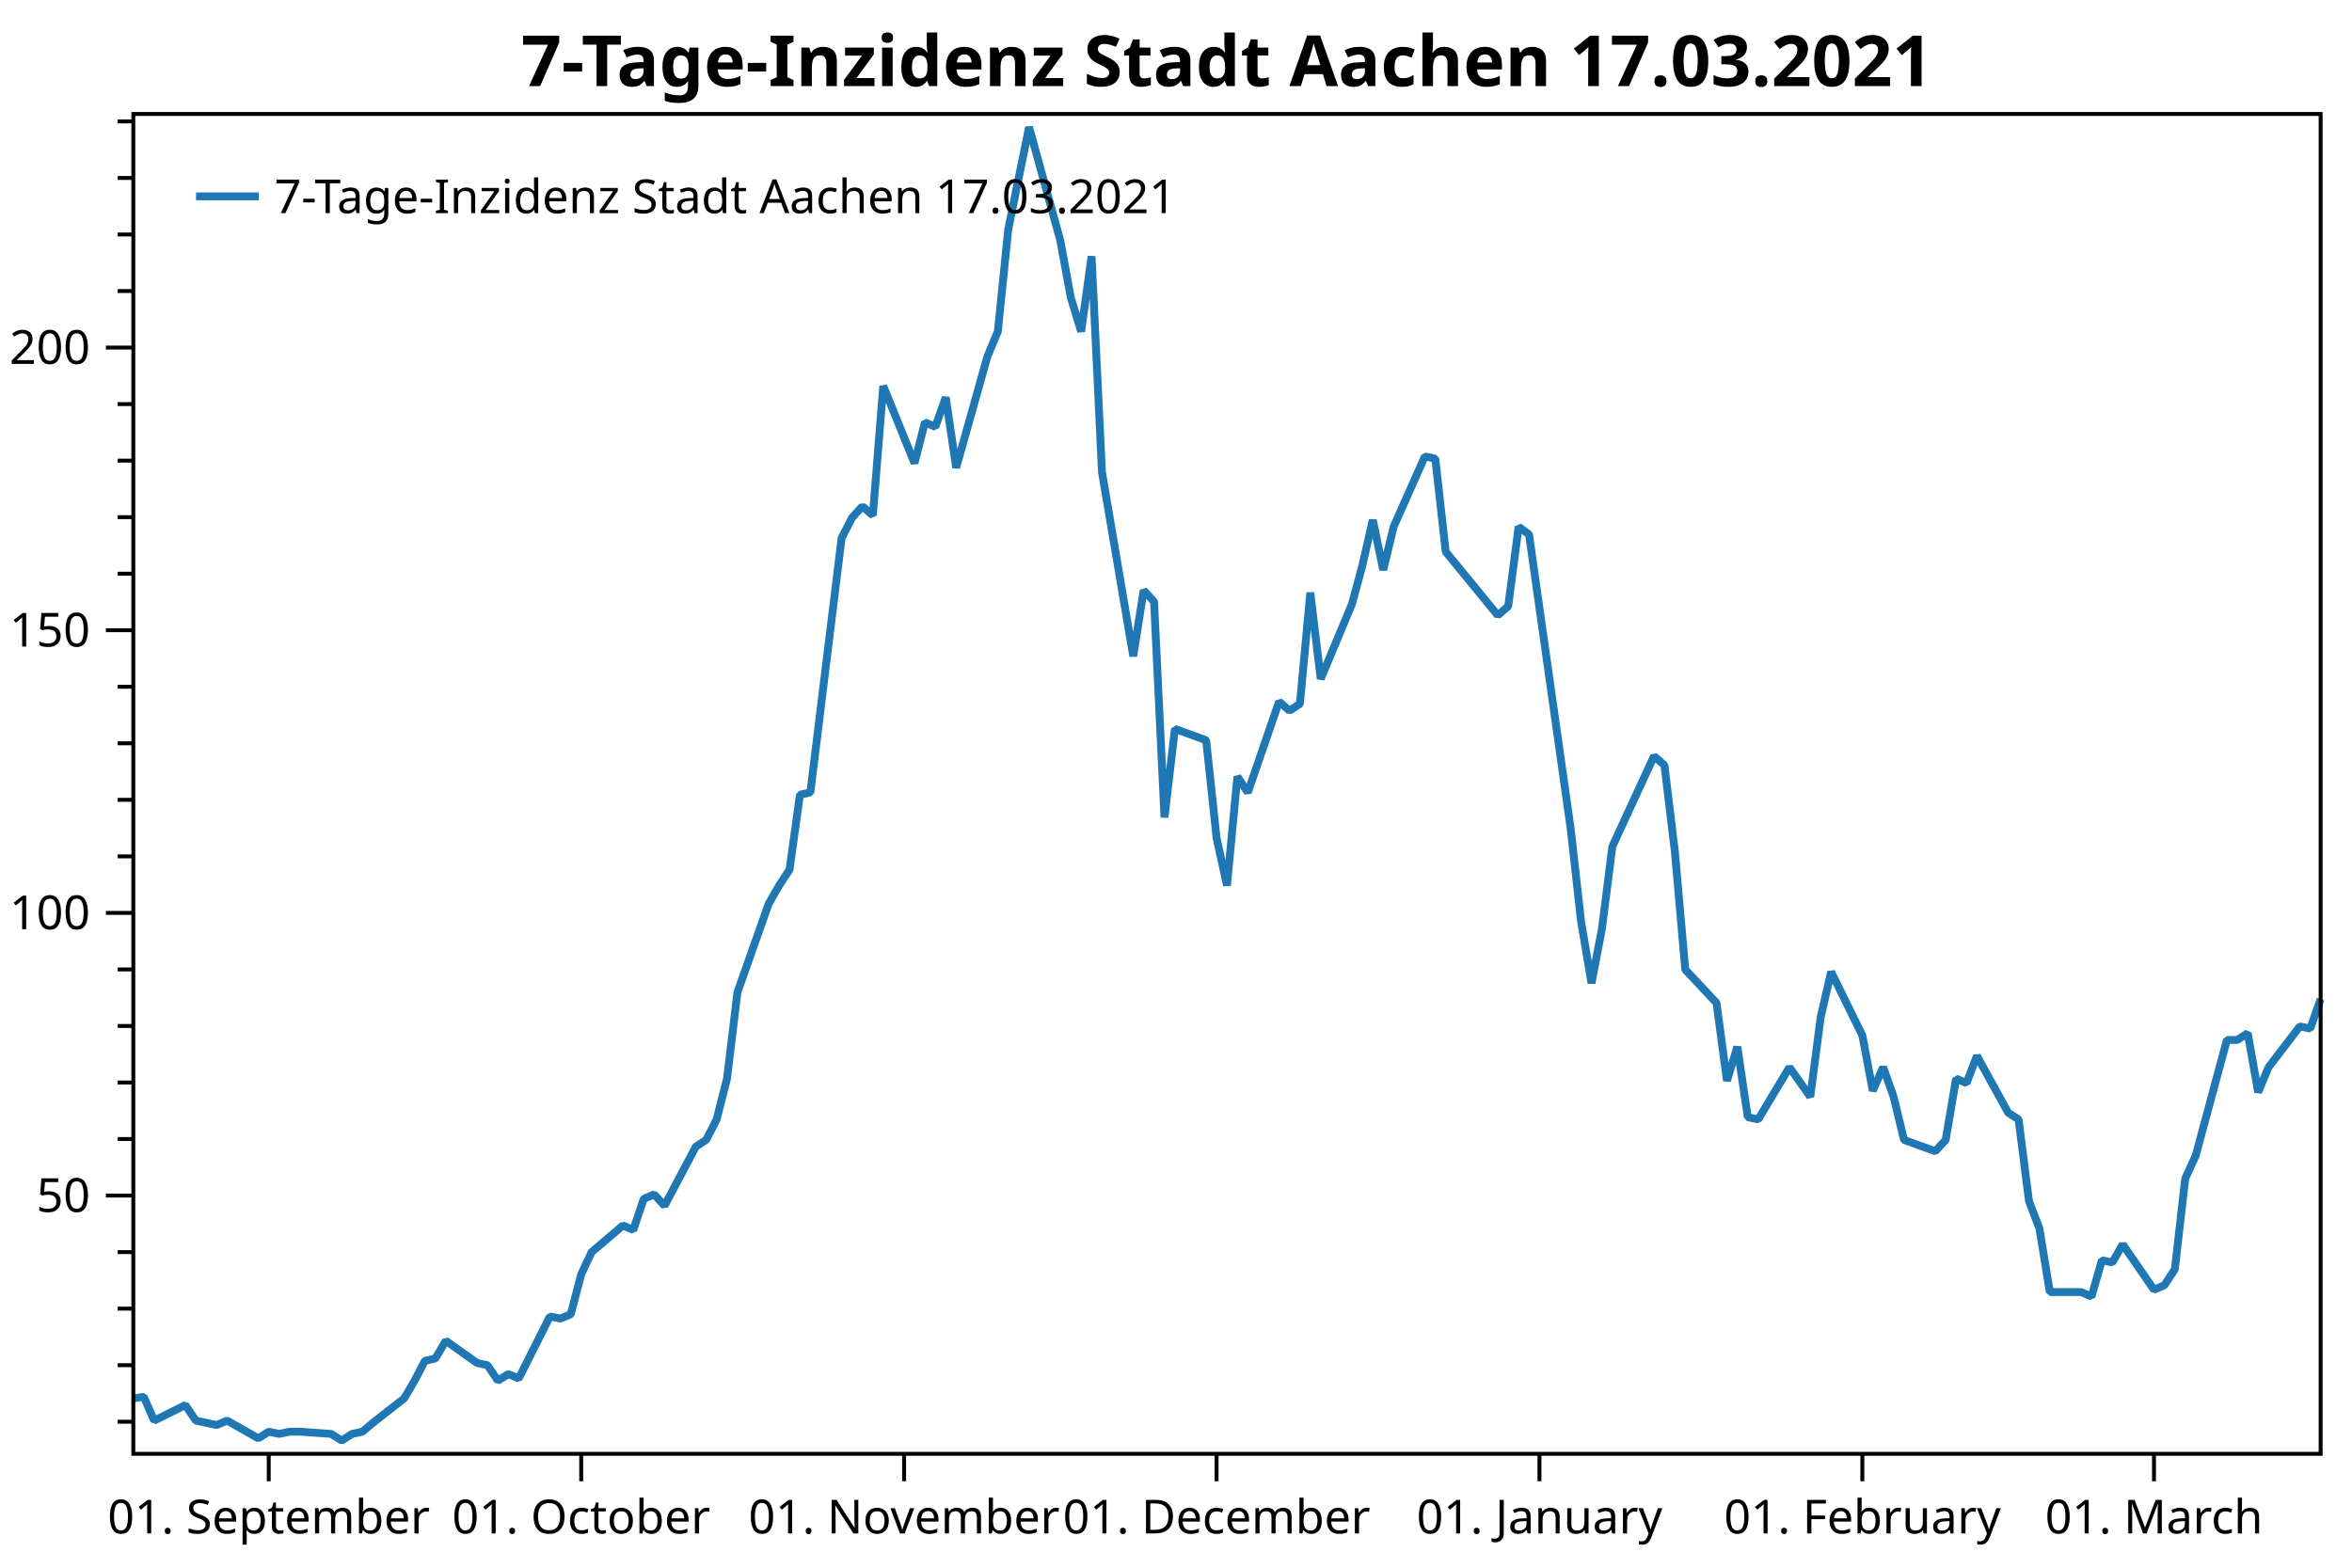
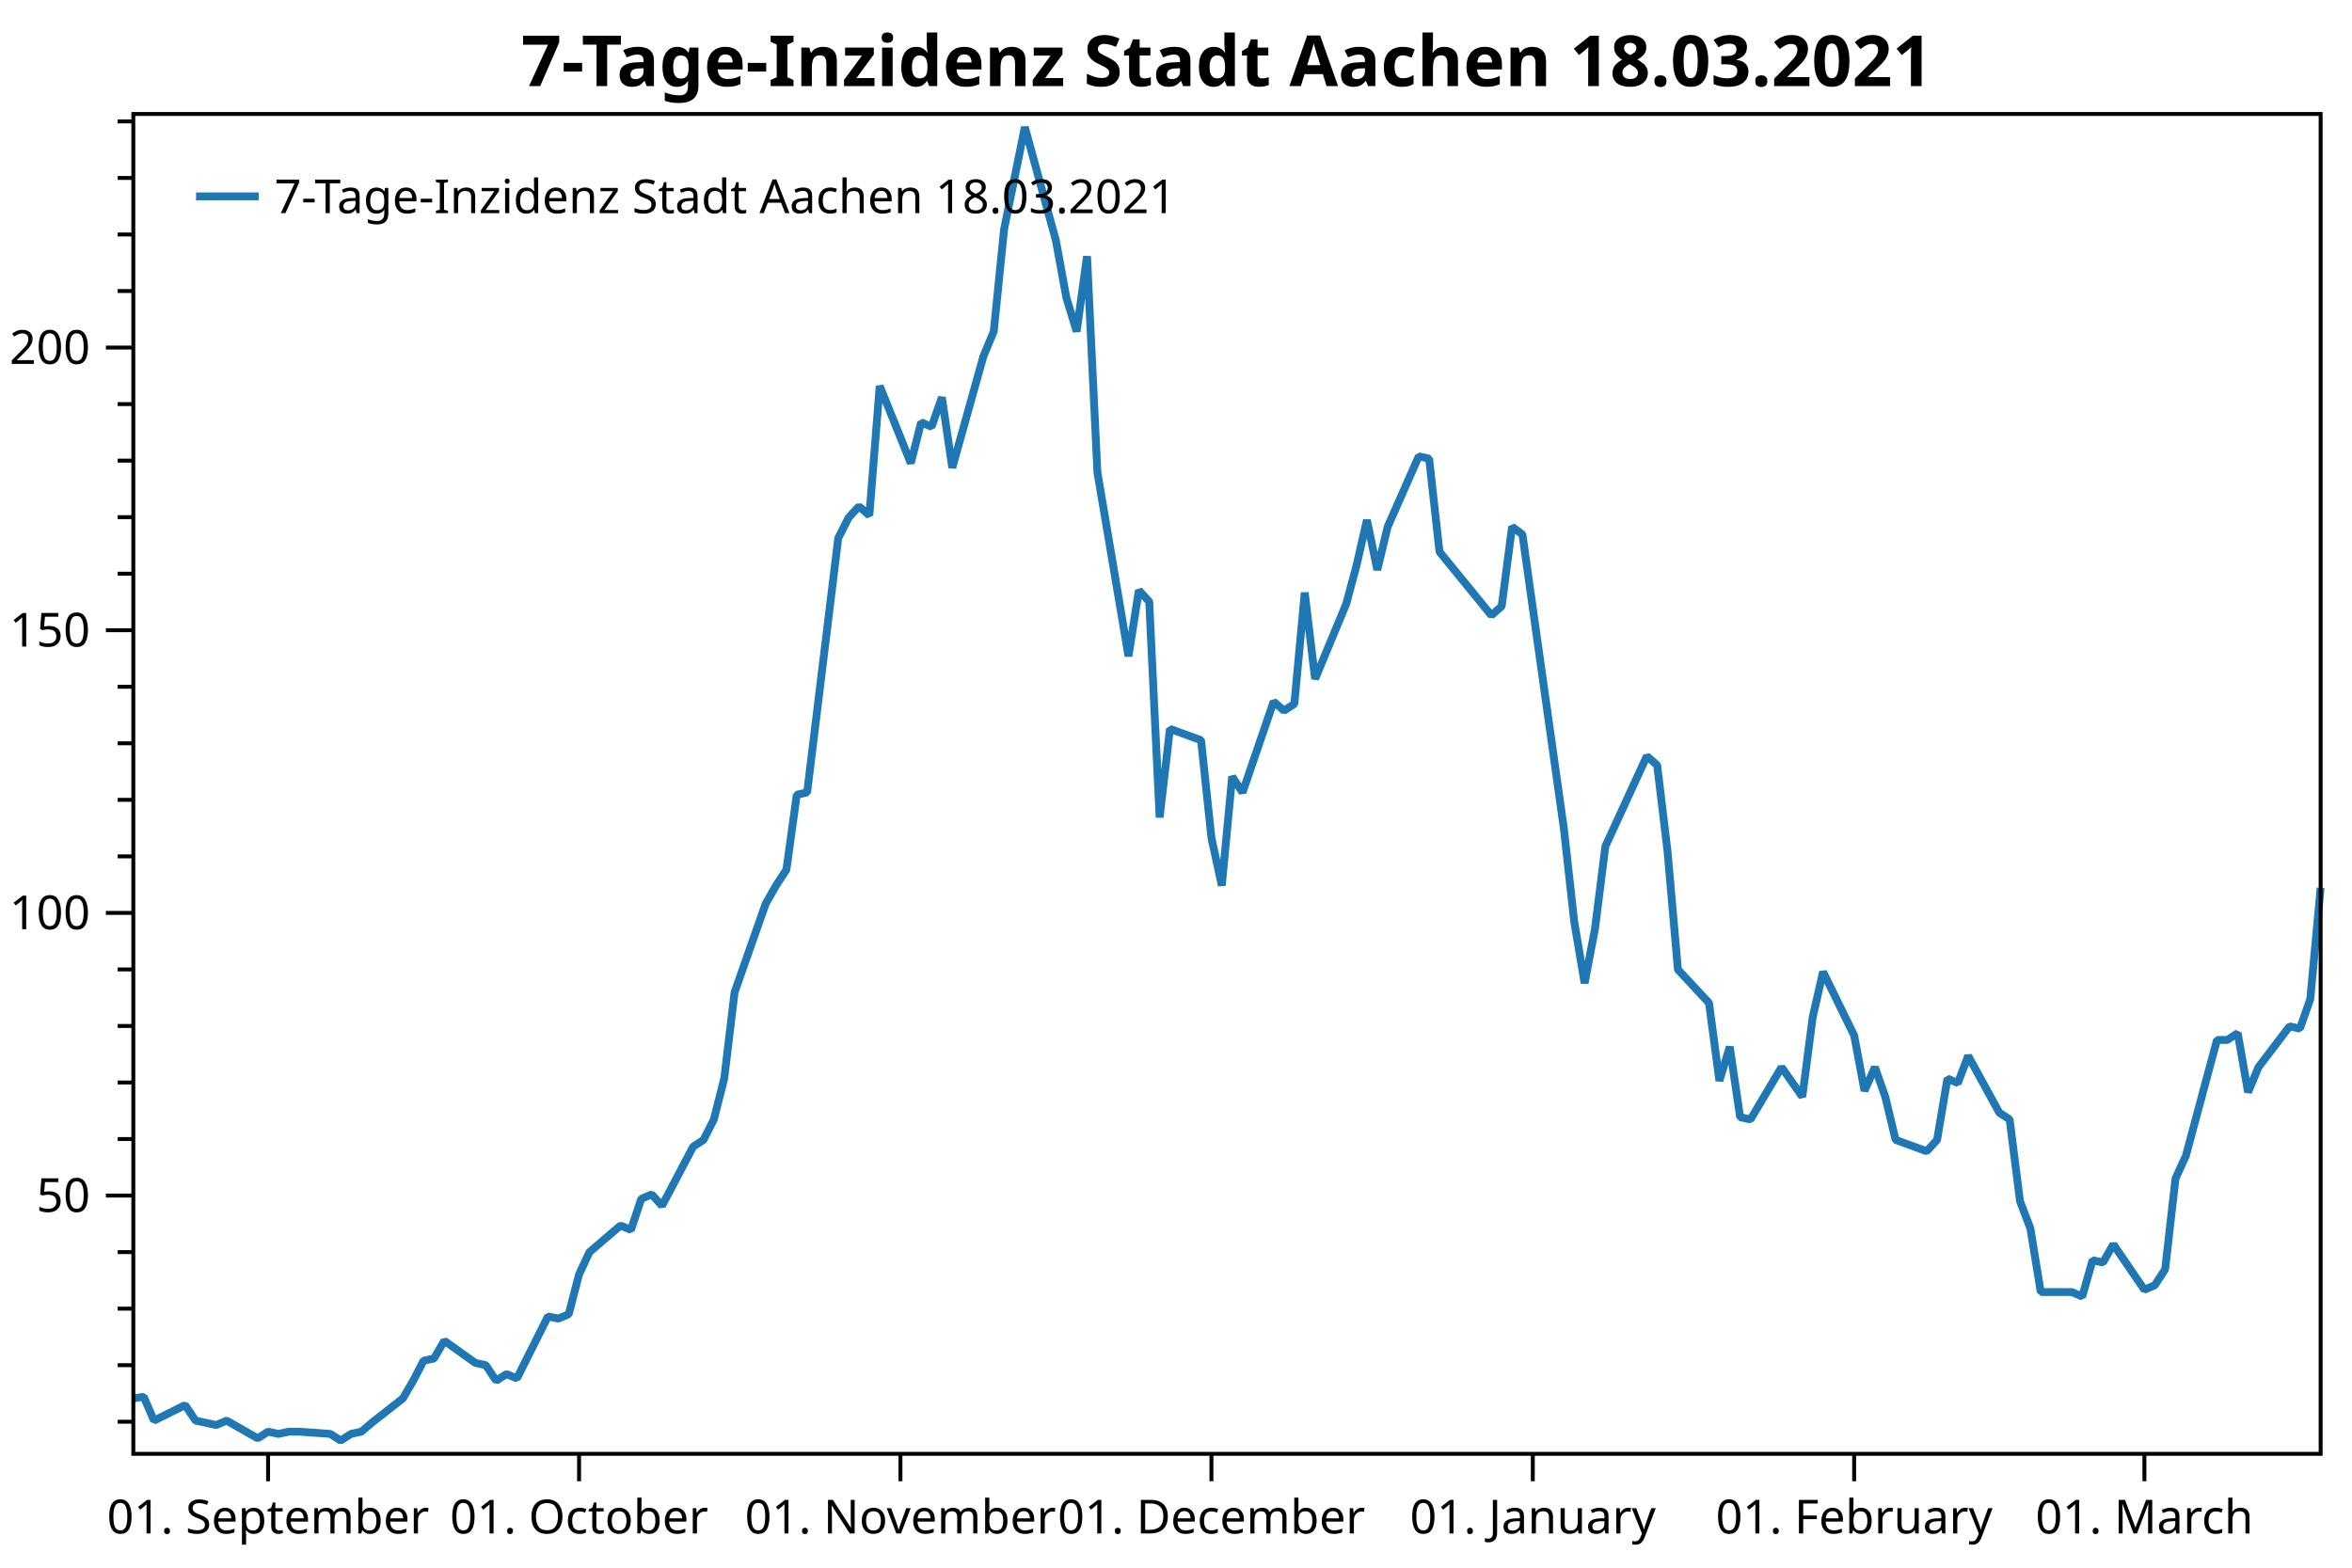
<svg xmlns="http://www.w3.org/2000/svg" width="600" height="400" version="1.1">
  <rect x="0" y="0" width="600" height="400" style="fill:rgb(255,255,255);stroke:none;" />
  <polyline points="34.012,362.754 30.012,362.754" style="fill:none;stroke:black;stroke-width:1" />
  <polyline points="34.012,348.329 30.012,348.329" style="fill:none;stroke:black;stroke-width:1" />
  <polyline points="34.012,333.904 30.012,333.904" style="fill:none;stroke:black;stroke-width:1" />
  <polyline points="34.012,319.479 30.012,319.479" style="fill:none;stroke:black;stroke-width:1" />
  <polyline points="34.012,290.629 30.012,290.629" style="fill:none;stroke:black;stroke-width:1" />
  <polyline points="34.012,276.204 30.012,276.204" style="fill:none;stroke:black;stroke-width:1" />
  <polyline points="34.012,261.779 30.012,261.779" style="fill:none;stroke:black;stroke-width:1" />
  <polyline points="34.012,247.354 30.012,247.354" style="fill:none;stroke:black;stroke-width:1" />
  <polyline points="34.012,218.504 30.012,218.504" style="fill:none;stroke:black;stroke-width:1" />
  <polyline points="34.012,204.079 30.012,204.079" style="fill:none;stroke:black;stroke-width:1" />
  <polyline points="34.012,189.654 30.012,189.654" style="fill:none;stroke:black;stroke-width:1" />
  <polyline points="34.012,175.23 30.012,175.23" style="fill:none;stroke:black;stroke-width:1" />
  <polyline points="34.012,146.38 30.012,146.38" style="fill:none;stroke:black;stroke-width:1" />
  <polyline points="34.012,131.955 30.012,131.955" style="fill:none;stroke:black;stroke-width:1" />
  <polyline points="34.012,117.53 30.012,117.53" style="fill:none;stroke:black;stroke-width:1" />
  <polyline points="34.012,103.105 30.012,103.105" style="fill:none;stroke:black;stroke-width:1" />
  <polyline points="34.012,74.255 30.012,74.255" style="fill:none;stroke:black;stroke-width:1" />
  <polyline points="34.012,59.83 30.012,59.83" style="fill:none;stroke:black;stroke-width:1" />
  <polyline points="34.012,45.405 30.012,45.405" style="fill:none;stroke:black;stroke-width:1" />
  <polyline points="34.012,30.98 30.012,30.98" style="fill:none;stroke:black;stroke-width:1" />
  <text dominant-baseline="middle" text-anchor="end" transform="translate(23.012,305.0541)" font-family="Segoe UI" font-size="12" font-weight="400" fill="black">50</text>
  <text dominant-baseline="middle" text-anchor="end" transform="translate(23.012,232.9293)" font-family="Segoe UI" font-size="12" font-weight="400" fill="black">100</text>
  <text dominant-baseline="middle" text-anchor="end" transform="translate(23.012,160.8045)" font-family="Segoe UI" font-size="12" font-weight="400" fill="black">150</text>
  <text dominant-baseline="middle" text-anchor="end" transform="translate(23.012,88.6798)" font-family="Segoe UI" font-size="12" font-weight="400" fill="black">200</text>
  <polyline points="34.012,305.054 27.012,305.054" style="fill:none;stroke:black;stroke-width:1" />
  <polyline points="34.012,232.929 27.012,232.929" style="fill:none;stroke:black;stroke-width:1" />
  <polyline points="34.012,160.804 27.012,160.804" style="fill:none;stroke:black;stroke-width:1" />
  <polyline points="34.012,88.68 27.012,88.68" style="fill:none;stroke:black;stroke-width:1" />
-   <text dominant-baseline="hanging" text-anchor="middle" transform="translate(68.5541,381.947)" font-family="Segoe UI" font-size="12" font-weight="400" fill="black">01. September</text>
-   <text dominant-baseline="hanging" text-anchor="middle" transform="translate(148.2667,381.947)" font-family="Segoe UI" font-size="12" font-weight="400" fill="black">01. October</text>
-   <text dominant-baseline="hanging" text-anchor="middle" transform="translate(230.6363,381.947)" font-family="Segoe UI" font-size="12" font-weight="400" fill="black">01. November</text>
-   <text dominant-baseline="hanging" text-anchor="middle" transform="translate(310.3489,381.947)" font-family="Segoe UI" font-size="12" font-weight="400" fill="black">01. December</text>
-   <text dominant-baseline="hanging" text-anchor="middle" transform="translate(392.7186,381.947)" font-family="Segoe UI" font-size="12" font-weight="400" fill="black">01. January</text>
-   <text dominant-baseline="hanging" text-anchor="middle" transform="translate(475.0882,381.947)" font-family="Segoe UI" font-size="12" font-weight="400" fill="black">01. February</text>
-   <text dominant-baseline="hanging" text-anchor="middle" transform="translate(549.4866,381.947)" font-family="Segoe UI" font-size="12" font-weight="400" fill="black">01. March</text>
-   <polyline points="68.554,370.947 68.554,377.947" style="fill:none;stroke:black;stroke-width:1" />
-   <polyline points="148.267,370.947 148.267,377.947" style="fill:none;stroke:black;stroke-width:1" />
-   <polyline points="230.636,370.947 230.636,377.947" style="fill:none;stroke:black;stroke-width:1" />
-   <polyline points="310.349,370.947 310.349,377.947" style="fill:none;stroke:black;stroke-width:1" />
-   <polyline points="392.719,370.947 392.719,377.947" style="fill:none;stroke:black;stroke-width:1" />
-   <polyline points="475.088,370.947 475.088,377.947" style="fill:none;stroke:black;stroke-width:1" />
-   <polyline points="549.487,370.947 549.487,377.947" style="fill:none;stroke:black;stroke-width:1" />
-   <polyline points="34.012,356.814 36.669,356.39 39.326,362.471 47.297,358.511 49.955,362.471 52.612,363.037 55.269,363.602 57.926,362.471 65.897,366.997 68.554,365.299 71.211,365.865 73.868,365.299 76.525,365.299 84.497,365.865 87.154,367.562 89.811,365.865 92.468,365.299 95.125,363.037 103.096,356.814 105.753,352.289 108.41,347.197 111.067,346.632 113.725,342.106 121.696,347.763 124.353,348.329 127.01,352.289 129.667,350.592 132.324,351.723 140.295,335.884 142.952,336.45 145.61,335.318 148.267,325.136 150.924,319.479 158.895,312.691 161.552,313.822 164.209,305.903 166.866,304.753 169.523,307.65 177.495,292.585 180.152,290.847 182.809,285.632 185.466,275.203 188.123,253.185 196.094,230.589 198.751,225.953 201.408,221.897 204.065,202.777 206.723,202.197 214.694,137.304 217.351,132.089 220.008,129.192 222.665,131.51 225.322,98.483 233.293,118.183 235.951,107.754 238.608,108.913 241.265,101.38 243.922,119.342 251.893,90.951 254.55,84.578 257.207,58.504 262.521,32.431 270.493,61.401 273.15,75.886 275.807,84.578 278.464,65.385 281.121,120.501 289.092,167.433 291.749,150.63 294.406,153.527 297.063,208.571 299.721,185.974 307.692,188.871 310.349,213.786 313.006,225.953 315.663,198.142 318.32,202.197 326.291,179.021 328.949,181.339 331.606,179.601 334.263,151.209 336.92,173.227 344.891,154.107 347.548,144.257 350.205,132.668 352.862,145.416 355.519,134.407 363.491,116.445 366.148,117.024 368.805,140.78 382.09,157.004 384.747,154.686 387.404,134.407 390.062,136.362 400.69,211.468 403.347,235.224 406.004,250.868 408.661,236.962 411.318,215.958 421.947,192.927 424.604,195.245 427.261,217.262 429.918,247.391 437.889,255.909 440.546,275.782 443.203,267.091 445.86,285.053 448.517,285.632 456.489,272.306 461.803,279.838 464.46,259.559 467.117,247.971 475.088,264.194 477.745,278.317 480.402,272.306 483.06,279.838 485.717,290.847 493.688,293.744 496.345,290.847 499.002,275.203 501.659,276.362 504.316,269.409 512.287,283.894 514.944,285.632 517.602,306.491 520.259,313.444 522.916,329.667 530.887,329.667 533.544,330.826 536.201,321.556 538.858,322.135 541.515,317.5 549.487,329.088 552.144,327.929 554.801,323.873 557.458,300.697 560.115,294.903 568.086,265.353 570.743,265.353 573.4,263.615 576.058,278.679 578.715,272.306 586.686,261.877 589.343,262.456 592,254.924" style="fill:none;stroke:rgb(31,119,180);stroke-width:2;stroke-linejoin:bevel" />
-   <text dominant-baseline="hanging" text-anchor="middle" transform="translate(313.006,8)" font-family="Segoe UI" font-size="18" font-weight="700" fill="black">7-Tage-Inzidenz Stadt Aachen 17.03.2021</text>
+   <text dominant-baseline="hanging" text-anchor="middle" transform="translate(68.3904,381.947)" font-family="Segoe UI" font-size="12" font-weight="400" fill="black">01. September</text>
+   <text dominant-baseline="hanging" text-anchor="middle" transform="translate(147.7252,381.947)" font-family="Segoe UI" font-size="12" font-weight="400" fill="black">01. October</text>
+   <text dominant-baseline="hanging" text-anchor="middle" transform="translate(229.7045,381.947)" font-family="Segoe UI" font-size="12" font-weight="400" fill="black">01. November</text>
+   <text dominant-baseline="hanging" text-anchor="middle" transform="translate(309.0393,381.947)" font-family="Segoe UI" font-size="12" font-weight="400" fill="black">01. December</text>
+   <text dominant-baseline="hanging" text-anchor="middle" transform="translate(391.0185,381.947)" font-family="Segoe UI" font-size="12" font-weight="400" fill="black">01. January</text>
+   <text dominant-baseline="hanging" text-anchor="middle" transform="translate(472.9978,381.947)" font-family="Segoe UI" font-size="12" font-weight="400" fill="black">01. February</text>
+   <text dominant-baseline="hanging" text-anchor="middle" transform="translate(547.0436,381.947)" font-family="Segoe UI" font-size="12" font-weight="400" fill="black">01. March</text>
+   <polyline points="68.39,370.947 68.39,377.947" style="fill:none;stroke:black;stroke-width:1" />
+   <polyline points="147.725,370.947 147.725,377.947" style="fill:none;stroke:black;stroke-width:1" />
+   <polyline points="229.704,370.947 229.704,377.947" style="fill:none;stroke:black;stroke-width:1" />
+   <polyline points="309.039,370.947 309.039,377.947" style="fill:none;stroke:black;stroke-width:1" />
+   <polyline points="391.019,370.947 391.019,377.947" style="fill:none;stroke:black;stroke-width:1" />
+   <polyline points="472.998,370.947 472.998,377.947" style="fill:none;stroke:black;stroke-width:1" />
+   <polyline points="547.044,370.947 547.044,377.947" style="fill:none;stroke:black;stroke-width:1" />
+   <polyline points="34.012,356.814 36.657,356.39 39.301,362.471 47.234,358.511 49.879,362.471 52.523,363.037 55.168,363.602 57.812,362.471 65.746,366.997 68.39,365.299 71.035,365.865 73.679,365.299 76.324,365.299 84.257,365.865 86.902,367.562 89.546,365.865 92.191,365.299 94.835,363.037 102.769,356.814 105.413,352.289 108.058,347.197 110.702,346.632 113.347,342.106 121.28,347.763 123.925,348.329 126.569,352.289 129.214,350.592 131.858,351.723 139.792,335.884 142.436,336.45 145.081,335.318 147.725,325.136 150.37,319.479 158.303,312.691 160.948,313.822 163.592,305.903 166.237,304.753 168.881,307.65 176.815,292.585 179.459,290.847 182.104,285.632 184.748,275.203 187.393,253.185 195.326,230.589 197.971,225.953 200.615,221.897 203.26,202.777 205.904,202.197 213.838,137.304 216.482,132.089 219.126,129.192 221.771,131.51 224.416,98.483 232.349,118.183 234.994,107.754 237.638,108.913 240.282,101.38 242.927,119.342 250.86,90.951 253.505,84.578 256.149,58.504 261.438,32.431 269.372,61.401 272.016,75.886 274.661,84.578 277.305,65.385 279.95,120.501 287.883,167.433 290.528,150.63 293.172,153.527 295.817,208.571 298.461,185.974 306.395,188.871 309.039,213.786 311.684,225.953 314.328,198.142 316.973,202.197 324.906,179.021 327.551,181.339 330.195,179.601 332.84,151.209 335.484,173.227 343.418,154.107 346.062,144.257 348.707,132.668 351.351,145.416 353.996,134.407 361.929,116.445 364.574,117.024 367.218,140.78 380.441,157.004 383.085,154.686 385.73,134.407 388.374,136.362 398.952,211.468 401.596,235.224 404.241,250.868 406.885,236.962 409.53,215.958 420.108,192.927 422.752,195.245 425.397,217.262 428.041,247.391 435.975,255.909 438.619,275.782 441.264,267.091 443.908,285.053 446.553,285.632 454.486,272.306 459.775,279.838 462.42,259.559 465.064,247.971 472.998,264.194 475.642,278.317 478.287,272.306 480.931,279.838 483.576,290.847 491.509,293.744 494.154,290.847 496.798,275.203 499.443,276.362 502.087,269.409 510.021,283.894 512.665,285.632 515.31,306.491 517.954,313.444 520.599,329.667 528.532,329.667 531.177,330.826 533.821,321.556 536.466,322.135 539.11,317.5 547.044,329.088 549.688,327.929 552.333,323.873 554.977,300.697 557.622,294.903 565.555,265.353 568.2,265.353 570.844,263.615 573.489,278.679 576.133,272.306 584.067,261.877 586.711,262.456 589.356,254.924 592,226.533" style="fill:none;stroke:rgb(31,119,180);stroke-width:2;stroke-linejoin:bevel" />
+   <text dominant-baseline="hanging" text-anchor="middle" transform="translate(313.006,8)" font-family="Segoe UI" font-size="18" font-weight="700" fill="black">7-Tage-Inzidenz Stadt Aachen 18.03.2021</text>
  <polygon points="34.012,29.079 592,29.079 592,370.947 34.012,370.947" style="fill:none;stroke:black;stroke-width:1" />
  <polygon points="42.012,37.08 247.014,37.08 247.014,63.133 42.012,63.133" style="fill:none;stroke:none;" />
-   <text dominant-baseline="hanging" text-anchor="start" transform="translate(70.012,45.0795)" font-family="Segoe UI" font-size="12" font-weight="400" fill="black">7-Tage-Inzidenz Stadt Aachen 17.03.2021</text>
+   <text dominant-baseline="hanging" text-anchor="start" transform="translate(70.012,45.0795)" font-family="Segoe UI" font-size="12" font-weight="400" fill="black">7-Tage-Inzidenz Stadt Aachen 18.03.2021</text>
  <polyline points="50.012,50.106 66.012,50.106" style="fill:none;stroke:rgb(31,119,180);stroke-width:2" />
</svg>
